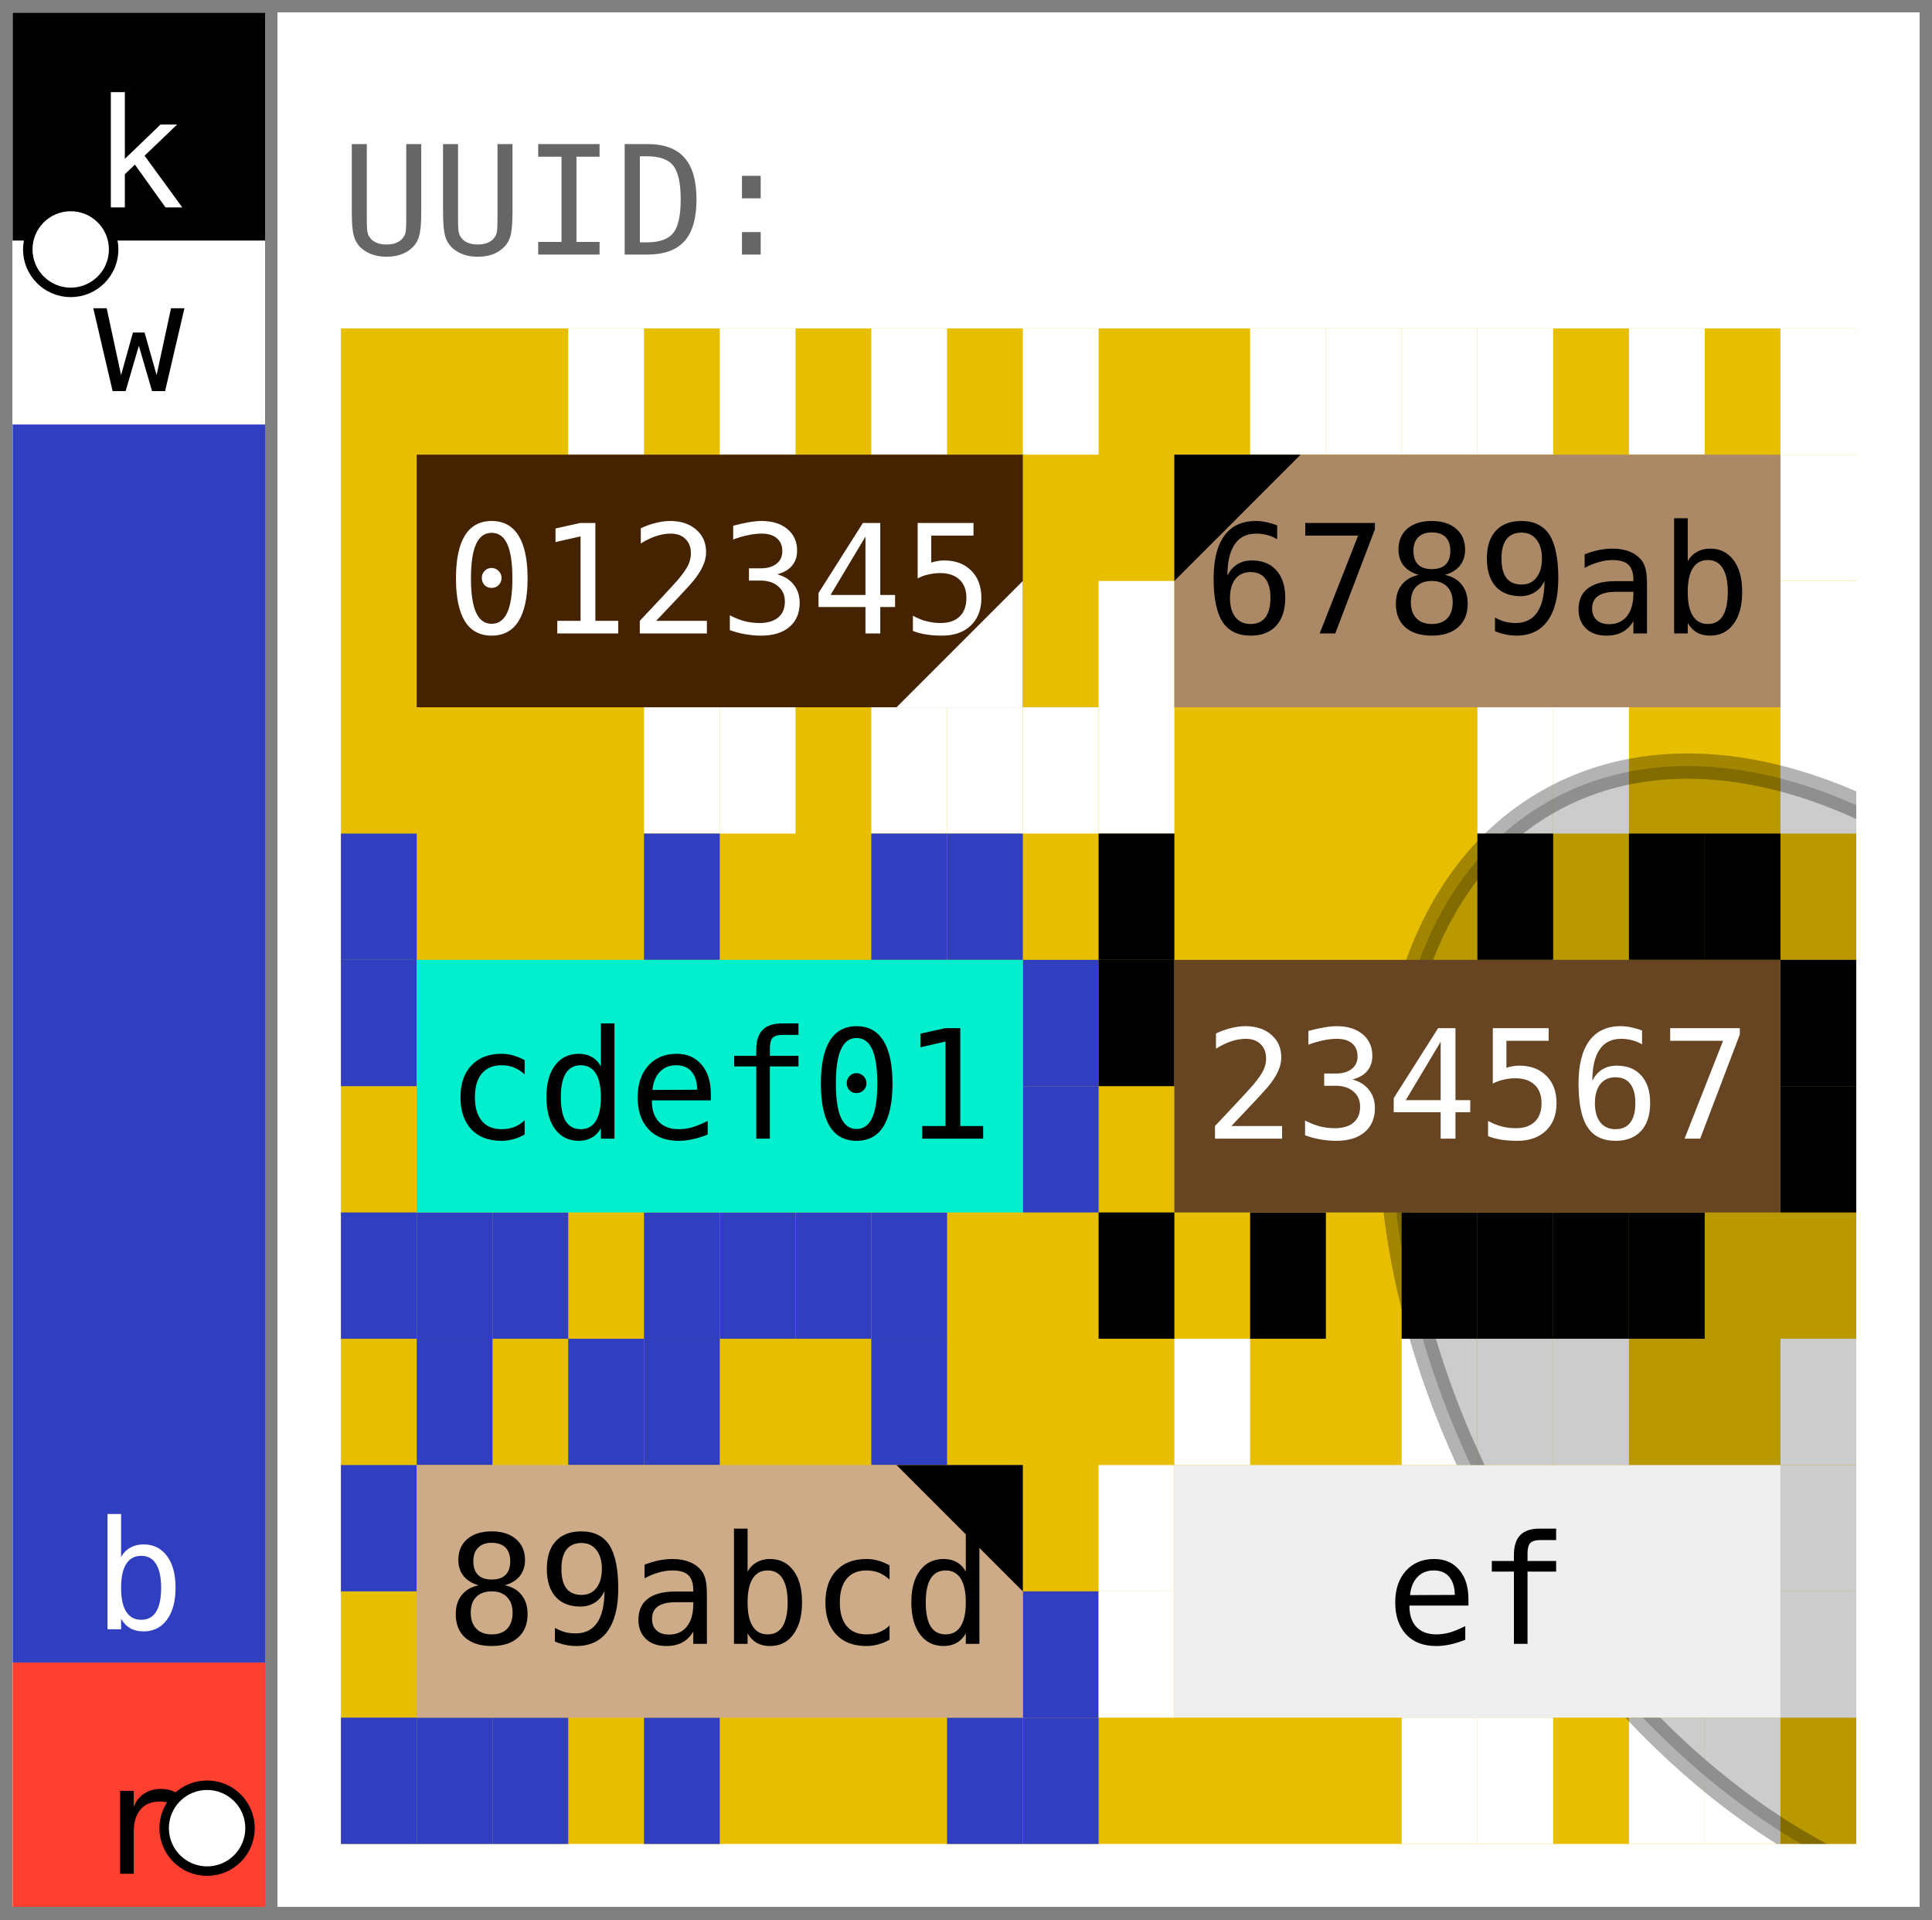
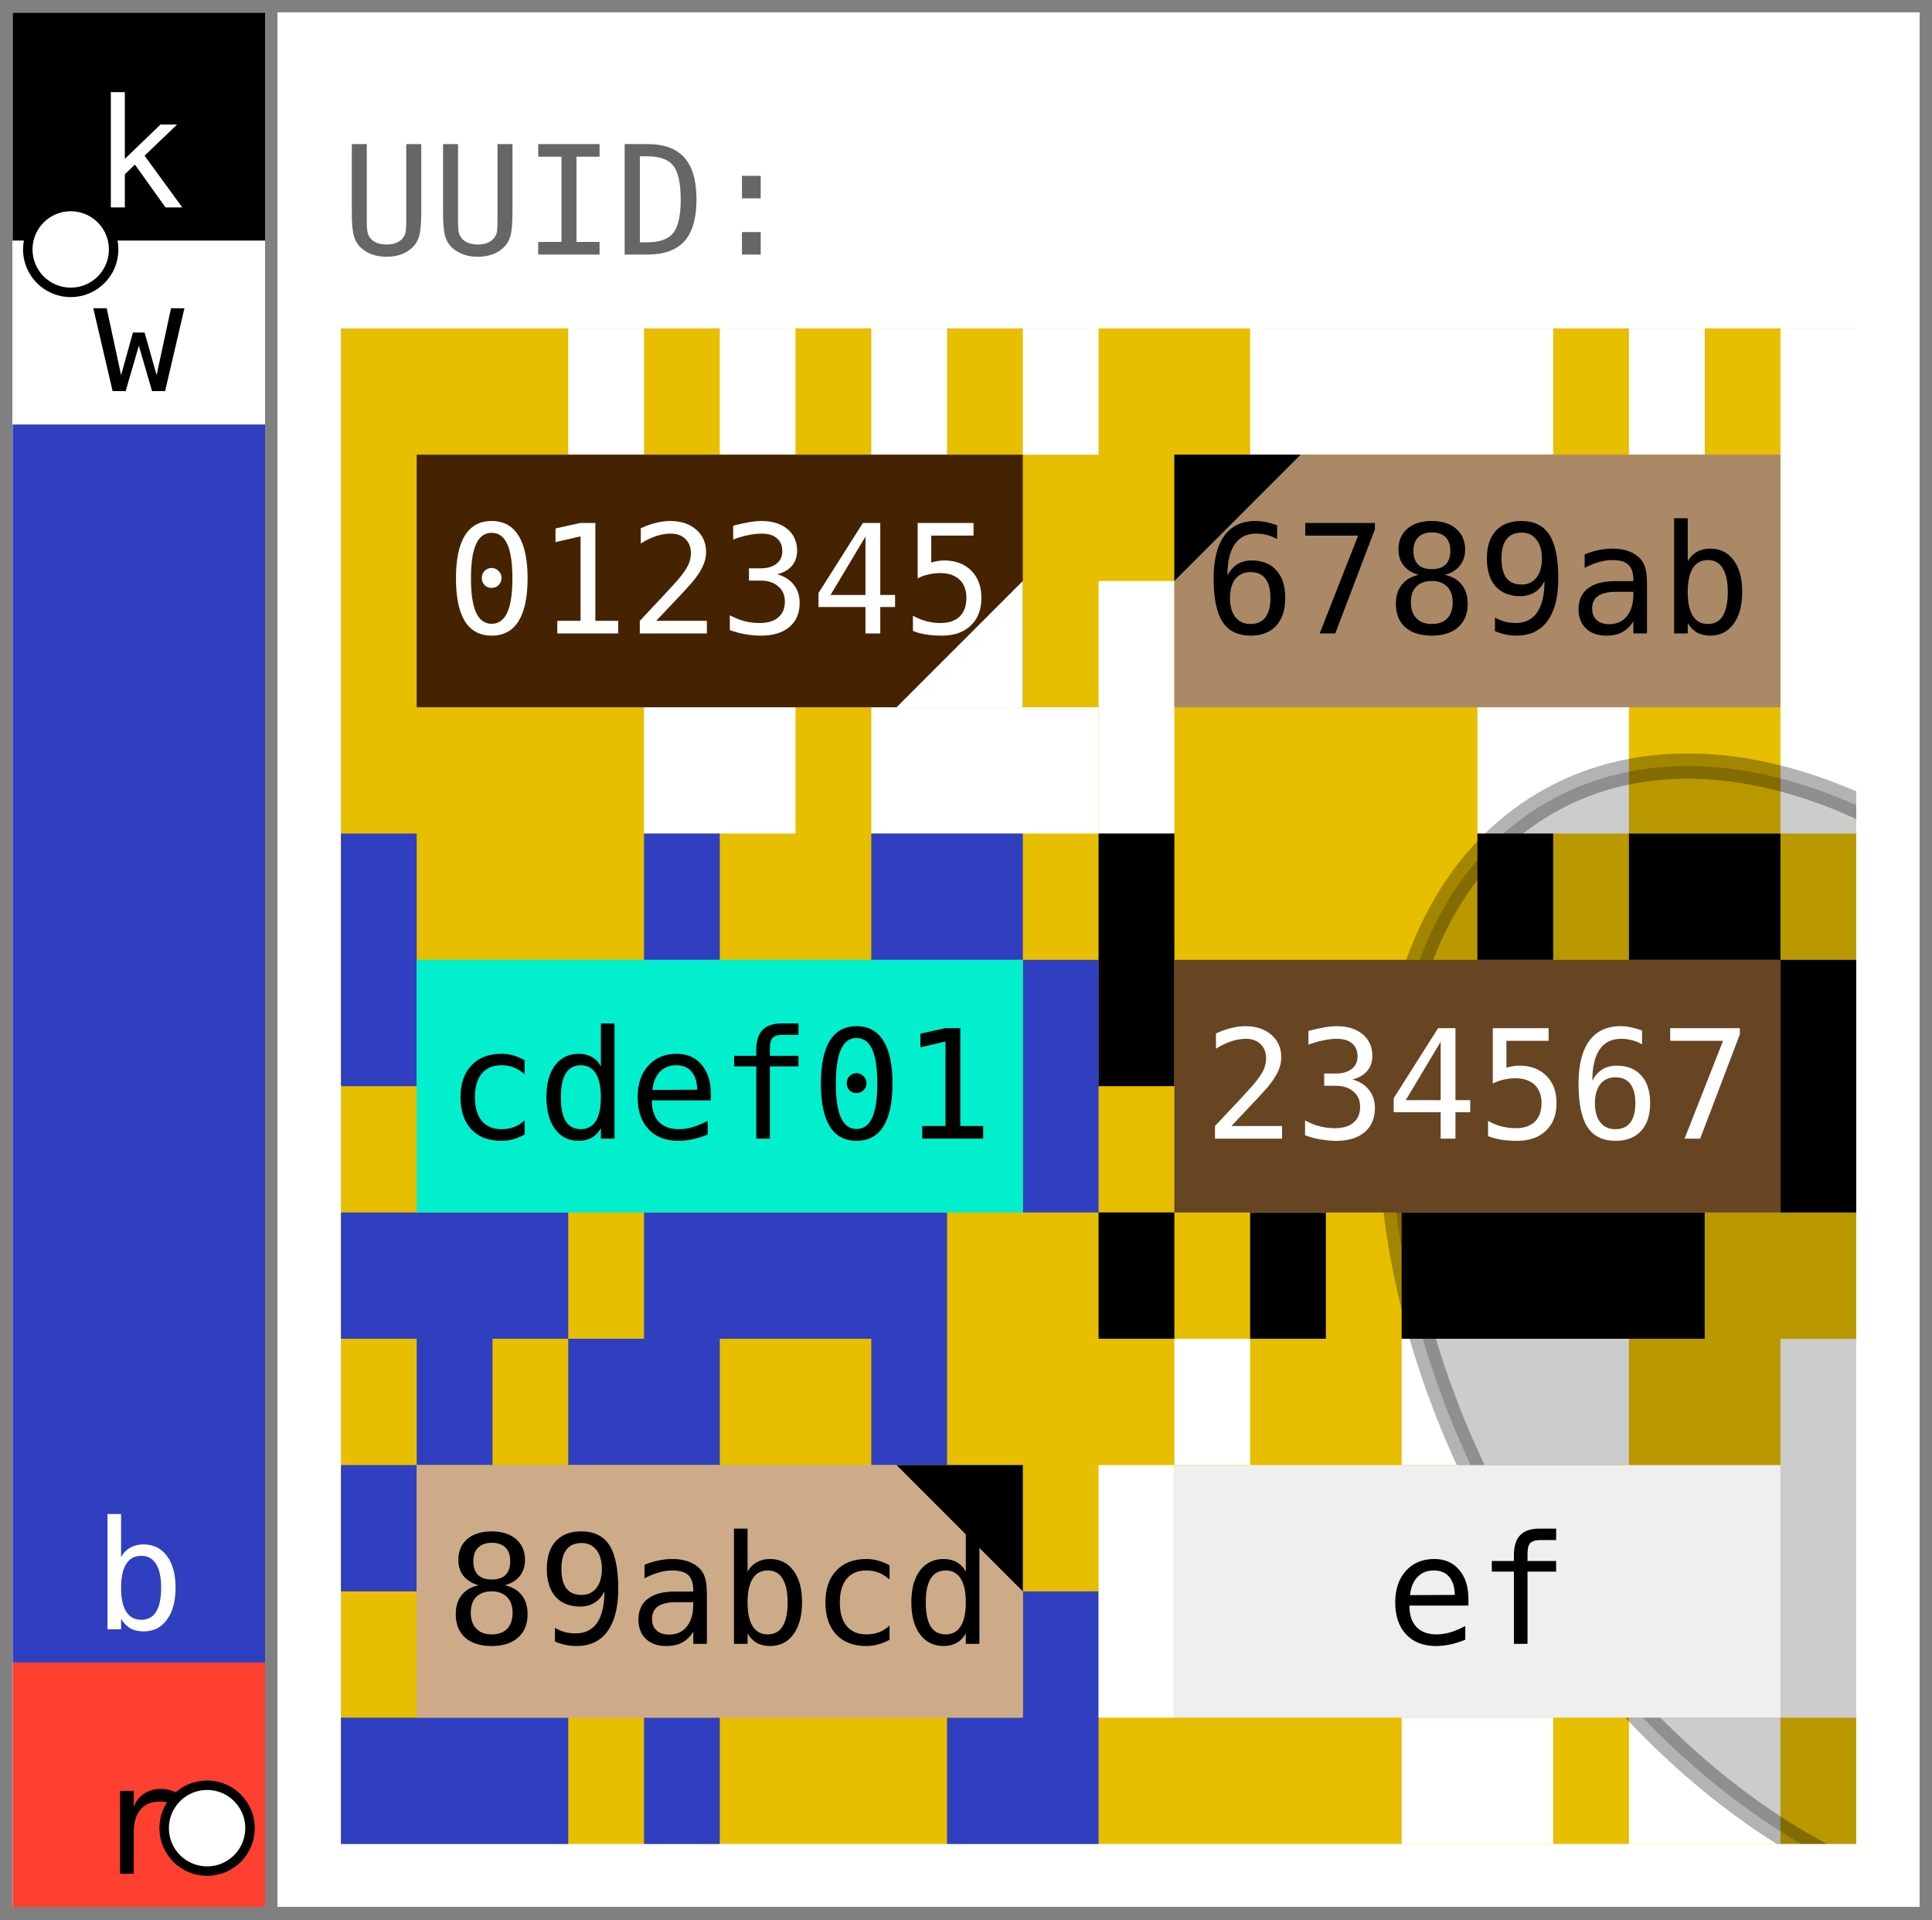
<svg xmlns="http://www.w3.org/2000/svg" width="153" height="152" viewBox="0 0 153 152" font-family="&quot;JetBrains Mono&quot;, &quot;Menlo&quot;, &quot;Consolas&quot;, &quot;DejaVu Sans Mono&quot;, &quot;Liberation Mono&quot;, &quot;Roboto Mono&quot;, &quot;Noto Sans Mono&quot;, monospace" data-entviz-version="v10" data-entviz-lib="0.10.0" data-input-bytes="32" data-cols="2" data-rows="3">
  <defs>
    <clipPath id="grid-clip-0372a8619ebcbbcd-2x3">
      <rect x="27" y="26" width="120" height="120" />
    </clipPath>
  </defs>
  <rect x="0" y="0" width="153" height="152" fill="#ffffff" />
  <g data-channel="grid">
    <rect x="27" y="26" width="120" height="120" fill="#e7be00" />
    <g>
-       <rect x="45" y="26" width="6" height="10" fill="#ffffff" />
-       <rect x="57" y="26" width="6" height="10" fill="#ffffff" />
-       <rect x="69" y="26" width="6" height="10" fill="#ffffff" />
-       <rect x="81" y="26" width="6" height="10" fill="#ffffff" />
-       <rect x="81" y="56" width="6" height="10" fill="#ffffff" />
-       <rect x="75" y="56" width="6" height="10" fill="#ffffff" />
-       <rect x="69" y="56" width="6" height="10" fill="#ffffff" />
-       <rect x="57" y="56" width="6" height="10" fill="#ffffff" />
-       <rect x="51" y="56" width="6" height="10" fill="#ffffff" />
-       <rect x="99" y="26" width="6" height="10" fill="#ffffff" />
-       <rect x="105" y="26" width="6" height="10" fill="#ffffff" />
-       <rect x="111" y="26" width="6" height="10" fill="#ffffff" />
-       <rect x="117" y="26" width="6" height="10" fill="#ffffff" />
-       <rect x="129" y="26" width="6" height="10" fill="#ffffff" />
-       <rect x="141" y="26" width="6" height="10" fill="#ffffff" />
-       <rect x="141" y="36" width="6" height="10" fill="#ffffff" />
-       <rect x="141" y="46" width="6" height="10" fill="#ffffff" />
-       <rect x="141" y="56" width="6" height="10" fill="#ffffff" />
-       <rect x="123" y="56" width="6" height="10" fill="#ffffff" />
-       <rect x="117" y="56" width="6" height="10" fill="#ffffff" />
-       <rect x="87" y="56" width="6" height="10" fill="#ffffff" />
-       <rect x="87" y="46" width="6" height="10" fill="#ffffff" />
-       <rect x="27" y="66" width="6" height="10" fill="#2f3fbf" />
-       <rect x="51" y="66" width="6" height="10" fill="#2f3fbf" />
-       <rect x="69" y="66" width="6" height="10" fill="#2f3fbf" />
-       <rect x="75" y="66" width="6" height="10" fill="#2f3fbf" />
-       <rect x="81" y="76" width="6" height="10" fill="#2f3fbf" />
-       <rect x="81" y="86" width="6" height="10" fill="#2f3fbf" />
-       <rect x="69" y="96" width="6" height="10" fill="#2f3fbf" />
-       <rect x="63" y="96" width="6" height="10" fill="#2f3fbf" />
-       <rect x="57" y="96" width="6" height="10" fill="#2f3fbf" />
-       <rect x="51" y="96" width="6" height="10" fill="#2f3fbf" />
-       <rect x="39" y="96" width="6" height="10" fill="#2f3fbf" />
-       <rect x="33" y="96" width="6" height="10" fill="#2f3fbf" />
-       <rect x="27" y="96" width="6" height="10" fill="#2f3fbf" />
-       <rect x="27" y="76" width="6" height="10" fill="#2f3fbf" />
-       <rect x="87" y="66" width="6" height="10" fill="#000000" />
-       <rect x="117" y="66" width="6" height="10" fill="#000000" />
-       <rect x="129" y="66" width="6" height="10" fill="#000000" />
-       <rect x="135" y="66" width="6" height="10" fill="#000000" />
-       <rect x="141" y="76" width="6" height="10" fill="#000000" />
-       <rect x="141" y="86" width="6" height="10" fill="#000000" />
-       <rect x="129" y="96" width="6" height="10" fill="#000000" />
-       <rect x="123" y="96" width="6" height="10" fill="#000000" />
-       <rect x="117" y="96" width="6" height="10" fill="#000000" />
-       <rect x="111" y="96" width="6" height="10" fill="#000000" />
-       <rect x="99" y="96" width="6" height="10" fill="#000000" />
-       <rect x="87" y="96" width="6" height="10" fill="#000000" />
-       <rect x="87" y="76" width="6" height="10" fill="#000000" />
-       <rect x="33" y="106" width="6" height="10" fill="#2f3fbf" />
-       <rect x="45" y="106" width="6" height="10" fill="#2f3fbf" />
-       <rect x="51" y="106" width="6" height="10" fill="#2f3fbf" />
-       <rect x="69" y="106" width="6" height="10" fill="#2f3fbf" />
-       <rect x="81" y="126" width="6" height="10" fill="#2f3fbf" />
-       <rect x="81" y="136" width="6" height="10" fill="#2f3fbf" />
-       <rect x="75" y="136" width="6" height="10" fill="#2f3fbf" />
-       <rect x="51" y="136" width="6" height="10" fill="#2f3fbf" />
-       <rect x="39" y="136" width="6" height="10" fill="#2f3fbf" />
-       <rect x="33" y="136" width="6" height="10" fill="#2f3fbf" />
-       <rect x="27" y="136" width="6" height="10" fill="#2f3fbf" />
-       <rect x="27" y="116" width="6" height="10" fill="#2f3fbf" />
-       <rect x="93" y="106" width="6" height="10" fill="#ffffff" />
-       <rect x="111" y="106" width="6" height="10" fill="#ffffff" />
-       <rect x="117" y="106" width="6" height="10" fill="#ffffff" />
-       <rect x="123" y="106" width="6" height="10" fill="#ffffff" />
-       <rect x="141" y="106" width="6" height="10" fill="#ffffff" />
-       <rect x="141" y="116" width="6" height="10" fill="#ffffff" />
-       <rect x="141" y="126" width="6" height="10" fill="#ffffff" />
-       <rect x="135" y="136" width="6" height="10" fill="#ffffff" />
-       <rect x="129" y="136" width="6" height="10" fill="#ffffff" />
-       <rect x="117" y="136" width="6" height="10" fill="#ffffff" />
-       <rect x="111" y="136" width="6" height="10" fill="#ffffff" />
-       <rect x="87" y="126" width="6" height="10" fill="#ffffff" />
-       <rect x="87" y="116" width="6" height="10" fill="#ffffff" />
+       <path fill="#ffffff" d="M45 26h6v10h-6zM57 26h6v10h-6zM69 26h6v10h-6zM81 26h6v10h-6zM81 56h6v10h-6zM75 56h6v10h-6zM69 56h6v10h-6zM57 56h6v10h-6zM51 56h6v10h-6z" />
+       <path fill="#ffffff" d="M99 26h6v10h-6zM105 26h6v10h-6zM111 26h6v10h-6zM117 26h6v10h-6zM129 26h6v10h-6zM141 26h6v10h-6zM141 36h6v10h-6zM141 46h6v10h-6zM141 56h6v10h-6zM123 56h6v10h-6zM117 56h6v10h-6zM87 56h6v10h-6zM87 46h6v10h-6z" />
+       <path fill="#2f3fbf" d="M27 66h6v10h-6zM51 66h6v10h-6zM69 66h6v10h-6zM75 66h6v10h-6zM81 76h6v10h-6zM81 86h6v10h-6zM69 96h6v10h-6zM63 96h6v10h-6zM57 96h6v10h-6zM51 96h6v10h-6zM39 96h6v10h-6zM33 96h6v10h-6zM27 96h6v10h-6zM27 76h6v10h-6z" />
+       <path fill="#000000" d="M87 66h6v10h-6zM117 66h6v10h-6zM129 66h6v10h-6zM135 66h6v10h-6zM141 76h6v10h-6zM141 86h6v10h-6zM129 96h6v10h-6zM123 96h6v10h-6zM117 96h6v10h-6zM111 96h6v10h-6zM99 96h6v10h-6zM87 96h6v10h-6zM87 76h6v10h-6z" />
+       <path fill="#2f3fbf" d="M33 106h6v10h-6zM45 106h6v10h-6zM51 106h6v10h-6zM69 106h6v10h-6zM81 126h6v10h-6zM81 136h6v10h-6zM75 136h6v10h-6zM51 136h6v10h-6zM39 136h6v10h-6zM33 136h6v10h-6zM27 136h6v10h-6zM27 116h6v10h-6z" />
+       <path fill="#ffffff" d="M93 106h6v10h-6zM111 106h6v10h-6zM117 106h6v10h-6zM123 106h6v10h-6zM141 106h6v10h-6zM141 116h6v10h-6zM141 126h6v10h-6zM135 136h6v10h-6zM129 136h6v10h-6zM117 136h6v10h-6zM111 136h6v10h-6zM87 126h6v10h-6zM87 116h6v10h-6z" />
    </g>
    <g clip-path="url(#grid-clip-0372a8619ebcbbcd-2x3)" data-channel="ellipse" data-ellipse-anchor-x="147" data-ellipse-anchor-y="106" data-ellipse-rx="49.035" data-ellipse-ry="31.729" data-ellipse-rotation-deg="60">
      <ellipse cx="147" cy="106" rx="49.035" ry="31.729" transform="rotate(60 147 106)" fill="#000000" stroke="#000000" fill-opacity="0.2" stroke-opacity="0.3" stroke-width="2" />
    </g>
    <g>
-       <g data-channel="cell" data-cell-index="0" data-cell-row="0" data-cell-col="0" data-cell-quartile="3">
+       <g data-channel="cell" data-cell-index="0" data-cell-row="0" data-cell-col="0" data-surround-bits="0x372a8" data-edge-color="#ffffff" data-cell-quartile="3">
        <rect x="33" y="36" width="48" height="20" fill="#452301" />
        <text x="57" y="46" fill="#ffffff" font-size="12" text-anchor="middle" dominant-baseline="central">012345</text>
        <polygon points="81,56 81,46 71,56" fill="#ffffff" />
      </g>
-       <g data-channel="cell" data-cell-index="1" data-cell-row="0" data-cell-col="1" data-cell-quartile="1">
+       <g data-channel="cell" data-cell-index="1" data-cell-row="0" data-cell-col="1" data-surround-bits="0x619ebc" data-edge-color="#ffffff" data-cell-quartile="1">
        <rect x="93" y="36" width="48" height="20" fill="#ab8967" />
        <text x="117" y="46" fill="#000000" font-size="12" text-anchor="middle" dominant-baseline="central">6789ab</text>
        <polygon points="93,36 103,36 93,46" fill="#000000" />
      </g>
-       <g data-channel="cell" data-cell-index="2" data-cell-row="1" data-cell-col="0">
+       <g data-channel="cell" data-cell-index="2" data-cell-row="1" data-cell-col="0" data-surround-bits="0xbbcd91" data-edge-color="#2f3fbf">
        <rect x="33" y="76" width="48" height="20" fill="#01efcd" />
        <text x="57" y="86" fill="#000000" font-size="12" text-anchor="middle" dominant-baseline="central">cdef01</text>
      </g>
-       <g data-channel="cell" data-cell-index="3" data-cell-row="1" data-cell-col="1">
+       <g data-channel="cell" data-cell-index="3" data-cell-row="1" data-cell-col="1" data-surround-bits="0xabcda1" data-edge-color="#000000">
        <rect x="93" y="76" width="48" height="20" fill="#674523" />
        <text x="117" y="86" fill="#ffffff" font-size="12" text-anchor="middle" dominant-baseline="central">234567</text>
      </g>
-       <g data-channel="cell" data-cell-index="4" data-cell-row="2" data-cell-col="0" data-cell-quartile="2">
+       <g data-channel="cell" data-cell-index="4" data-cell-row="2" data-cell-col="0" data-surround-bits="0xba389a" data-edge-color="#2f3fbf" data-cell-quartile="2">
        <rect x="33" y="116" width="48" height="20" fill="#cdab89" />
        <text x="57" y="126" fill="#000000" font-size="12" text-anchor="middle" dominant-baseline="central">89abcd</text>
        <polygon points="81,116 71,116 81,126" fill="#000000" />
      </g>
-       <g data-channel="cell" data-cell-index="5" data-cell-row="2" data-cell-col="1">
+       <g data-channel="cell" data-cell-index="5" data-cell-row="2" data-cell-col="1" data-surround-bits="0xc36e72" data-edge-color="#ffffff">
        <rect x="93" y="116" width="48" height="20" fill="#efefef" />
        <text x="117" y="126" fill="#000000" font-size="12" text-anchor="middle" dominant-baseline="central">ef</text>
      </g>
    </g>
  </g>
  <g data-channel="color-bar" data-bar-slots="12" data-bar-marker-left="1" data-bar-marker-right="11">
    <g data-color-bar-rank="0" data-color-bar-band="K">
      <rect x="1" y="1" width="20" height="18.062" fill="#000000" />
      <text x="11" y="16.422" fill="#ffffff" font-size="12" text-anchor="middle" data-color-bar-letter="true">k</text>
    </g>
    <g data-color-bar-rank="1" data-color-bar-band="W">
      <rect x="1" y="19.062" width="20" height="14.549" fill="#ffffff" />
      <text x="11" y="30.971" fill="#000000" font-size="12" text-anchor="middle" data-color-bar-letter="true">w</text>
    </g>
    <g data-color-bar-rank="2" data-color-bar-band="B">
      <rect x="1" y="33.611" width="20" height="98.026" fill="#2f3fbf" />
      <text x="11" y="128.997" fill="#ffffff" font-size="12" text-anchor="middle" data-color-bar-letter="true">b</text>
    </g>
    <g data-color-bar-rank="3" data-color-bar-band="R">
      <rect x="1" y="131.637" width="20" height="19.363" fill="#ff3f2f" />
      <text x="11" y="148.36" fill="#000000" font-size="12" text-anchor="middle" data-color-bar-letter="true">r</text>
    </g>
    <circle cx="5.6" cy="19.75" r="3.4" fill="#ffffff" stroke="#000000" stroke-width="0.75" data-bar-marker="left" />
    <circle cx="16.4" cy="144.75" r="3.4" fill="#ffffff" stroke="#000000" stroke-width="0.75" data-bar-marker="right" />
  </g>
  <g data-channel="label-top">
    <text x="27" y="16" fill="#666666" font-size="12" dominant-baseline="central">UUID:</text>
  </g>
  <line x1="0" y1="0.5" x2="153" y2="0.5" stroke="#808080" stroke-width="1" shape-rendering="crispEdges" />
  <line x1="152.5" y1="0" x2="152.5" y2="152" stroke="#808080" stroke-width="1" shape-rendering="crispEdges" />
  <line x1="0" y1="151.5" x2="153" y2="151.5" stroke="#808080" stroke-width="1" shape-rendering="crispEdges" />
  <line x1="0.5" y1="0" x2="0.5" y2="152" stroke="#808080" stroke-width="1" shape-rendering="crispEdges" />
  <line x1="21.5" y1="0" x2="21.5" y2="152" stroke="#808080" stroke-width="1" shape-rendering="crispEdges" />
</svg>
